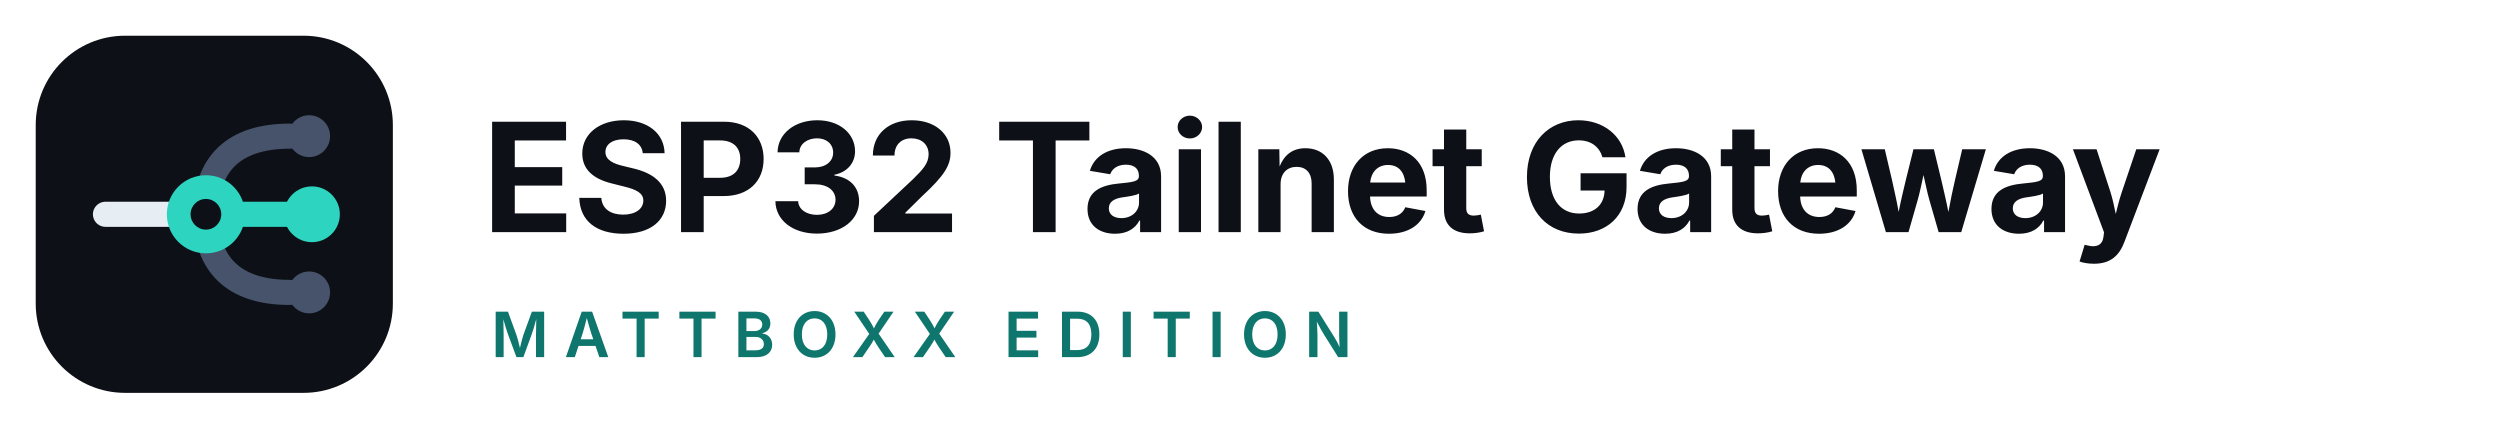
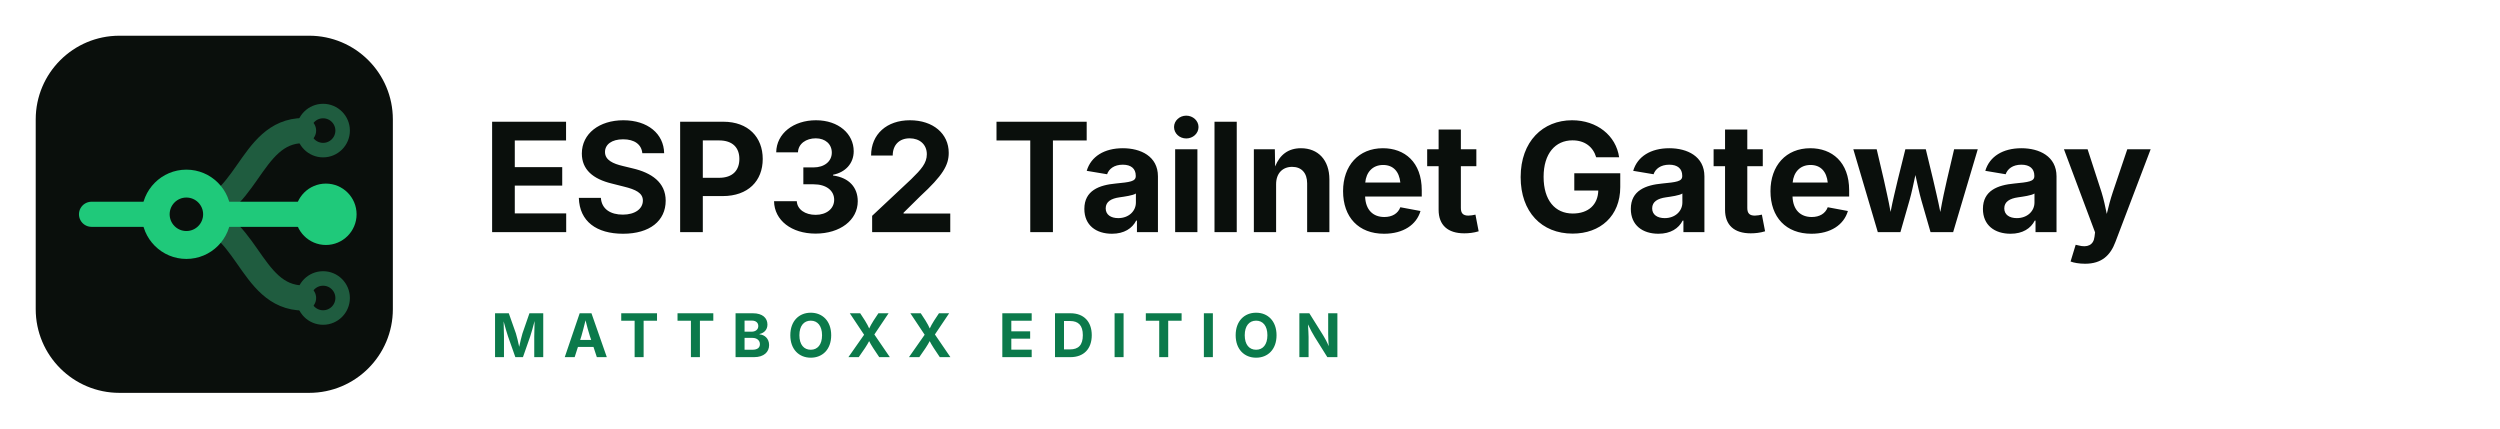
<svg xmlns="http://www.w3.org/2000/svg" viewBox="0 0 560 96" role="img" aria-labelledby="t">
  <g transform="translate(8 8) scale(1.25)">
-     <rect width="64" height="64" rx="16" fill="#0D1117" />
-     <g transform="translate(1.5 0)">
-       <g fill="none" stroke-linecap="round" stroke-width="4.5">
-         <path d="M11 32h12" stroke="#E6EDF3" />
-         <path d="M29 32c0-9 5-14 15-14" stroke="#46536A" />
-         <path d="M29 32c0 9 5 14 15 14" stroke="#46536A" />
-         <path d="M29 32h15" stroke="#2DD4BF" />
-       </g>
-       <circle cx="29" cy="32" r="7" fill="#2DD4BF" />
-       <circle cx="29" cy="32" r="2.75" fill="#0D1117" />
-       <circle cx="48" cy="32" r="5" fill="#2DD4BF" />
-       <circle cx="47.5" cy="18" r="3.75" fill="#46536A" />
-       <circle cx="47.5" cy="46" r="3.75" fill="#46536A" />
+     <rect width="64" height="64" rx="15" fill="#0A0F0C" />
+     <g fill="none" stroke-linecap="round" stroke-width="4.5">
+       <path d="M10 32h17" stroke="#1FC97A" />
+       <path d="M27 32c11 0 11-15 21-15M27 32c11 0 11 15 21 15" stroke="#1F5C3F" />
+       <path d="M27 32h21" stroke="#1FC97A" />
    </g>
+     <circle cx="27" cy="32" r="8" fill="#1FC97A" />
+     <circle cx="27" cy="32" r="3" fill="#0A0F0C" />
+     <circle cx="52" cy="32" r="5.5" fill="#1FC97A" />
+     <circle cx="51.5" cy="17" r="3.5" fill="none" stroke="#1F5C3F" stroke-width="2.6" />
+     <circle cx="51.5" cy="47" r="3.5" fill="none" stroke="#1F5C3F" stroke-width="2.6" />
  </g>
  <g font-family="Inter, 'Segoe UI', Roboto, 'Helvetica Neue', Arial, sans-serif">
-     <text x="108" y="52" font-size="34" font-weight="650" fill="#0D1117" letter-spacing="-0.3">ESP32 Tailnet Gateway</text>
-     <text x="110" y="80" font-size="14" font-weight="600" letter-spacing="3.5" fill="#0F766E">MATTBOXX EDITION</text>
+     <text x="108" y="52" font-size="34" font-weight="650" letter-spacing="-0.4" fill="#0A0F0C">ESP32 Tailnet Gateway</text>
+     <text x="110" y="80" font-size="13.5" font-weight="650" letter-spacing="3.6" fill="#0B7A4B">MATTBOXX EDITION</text>
  </g>
</svg>
